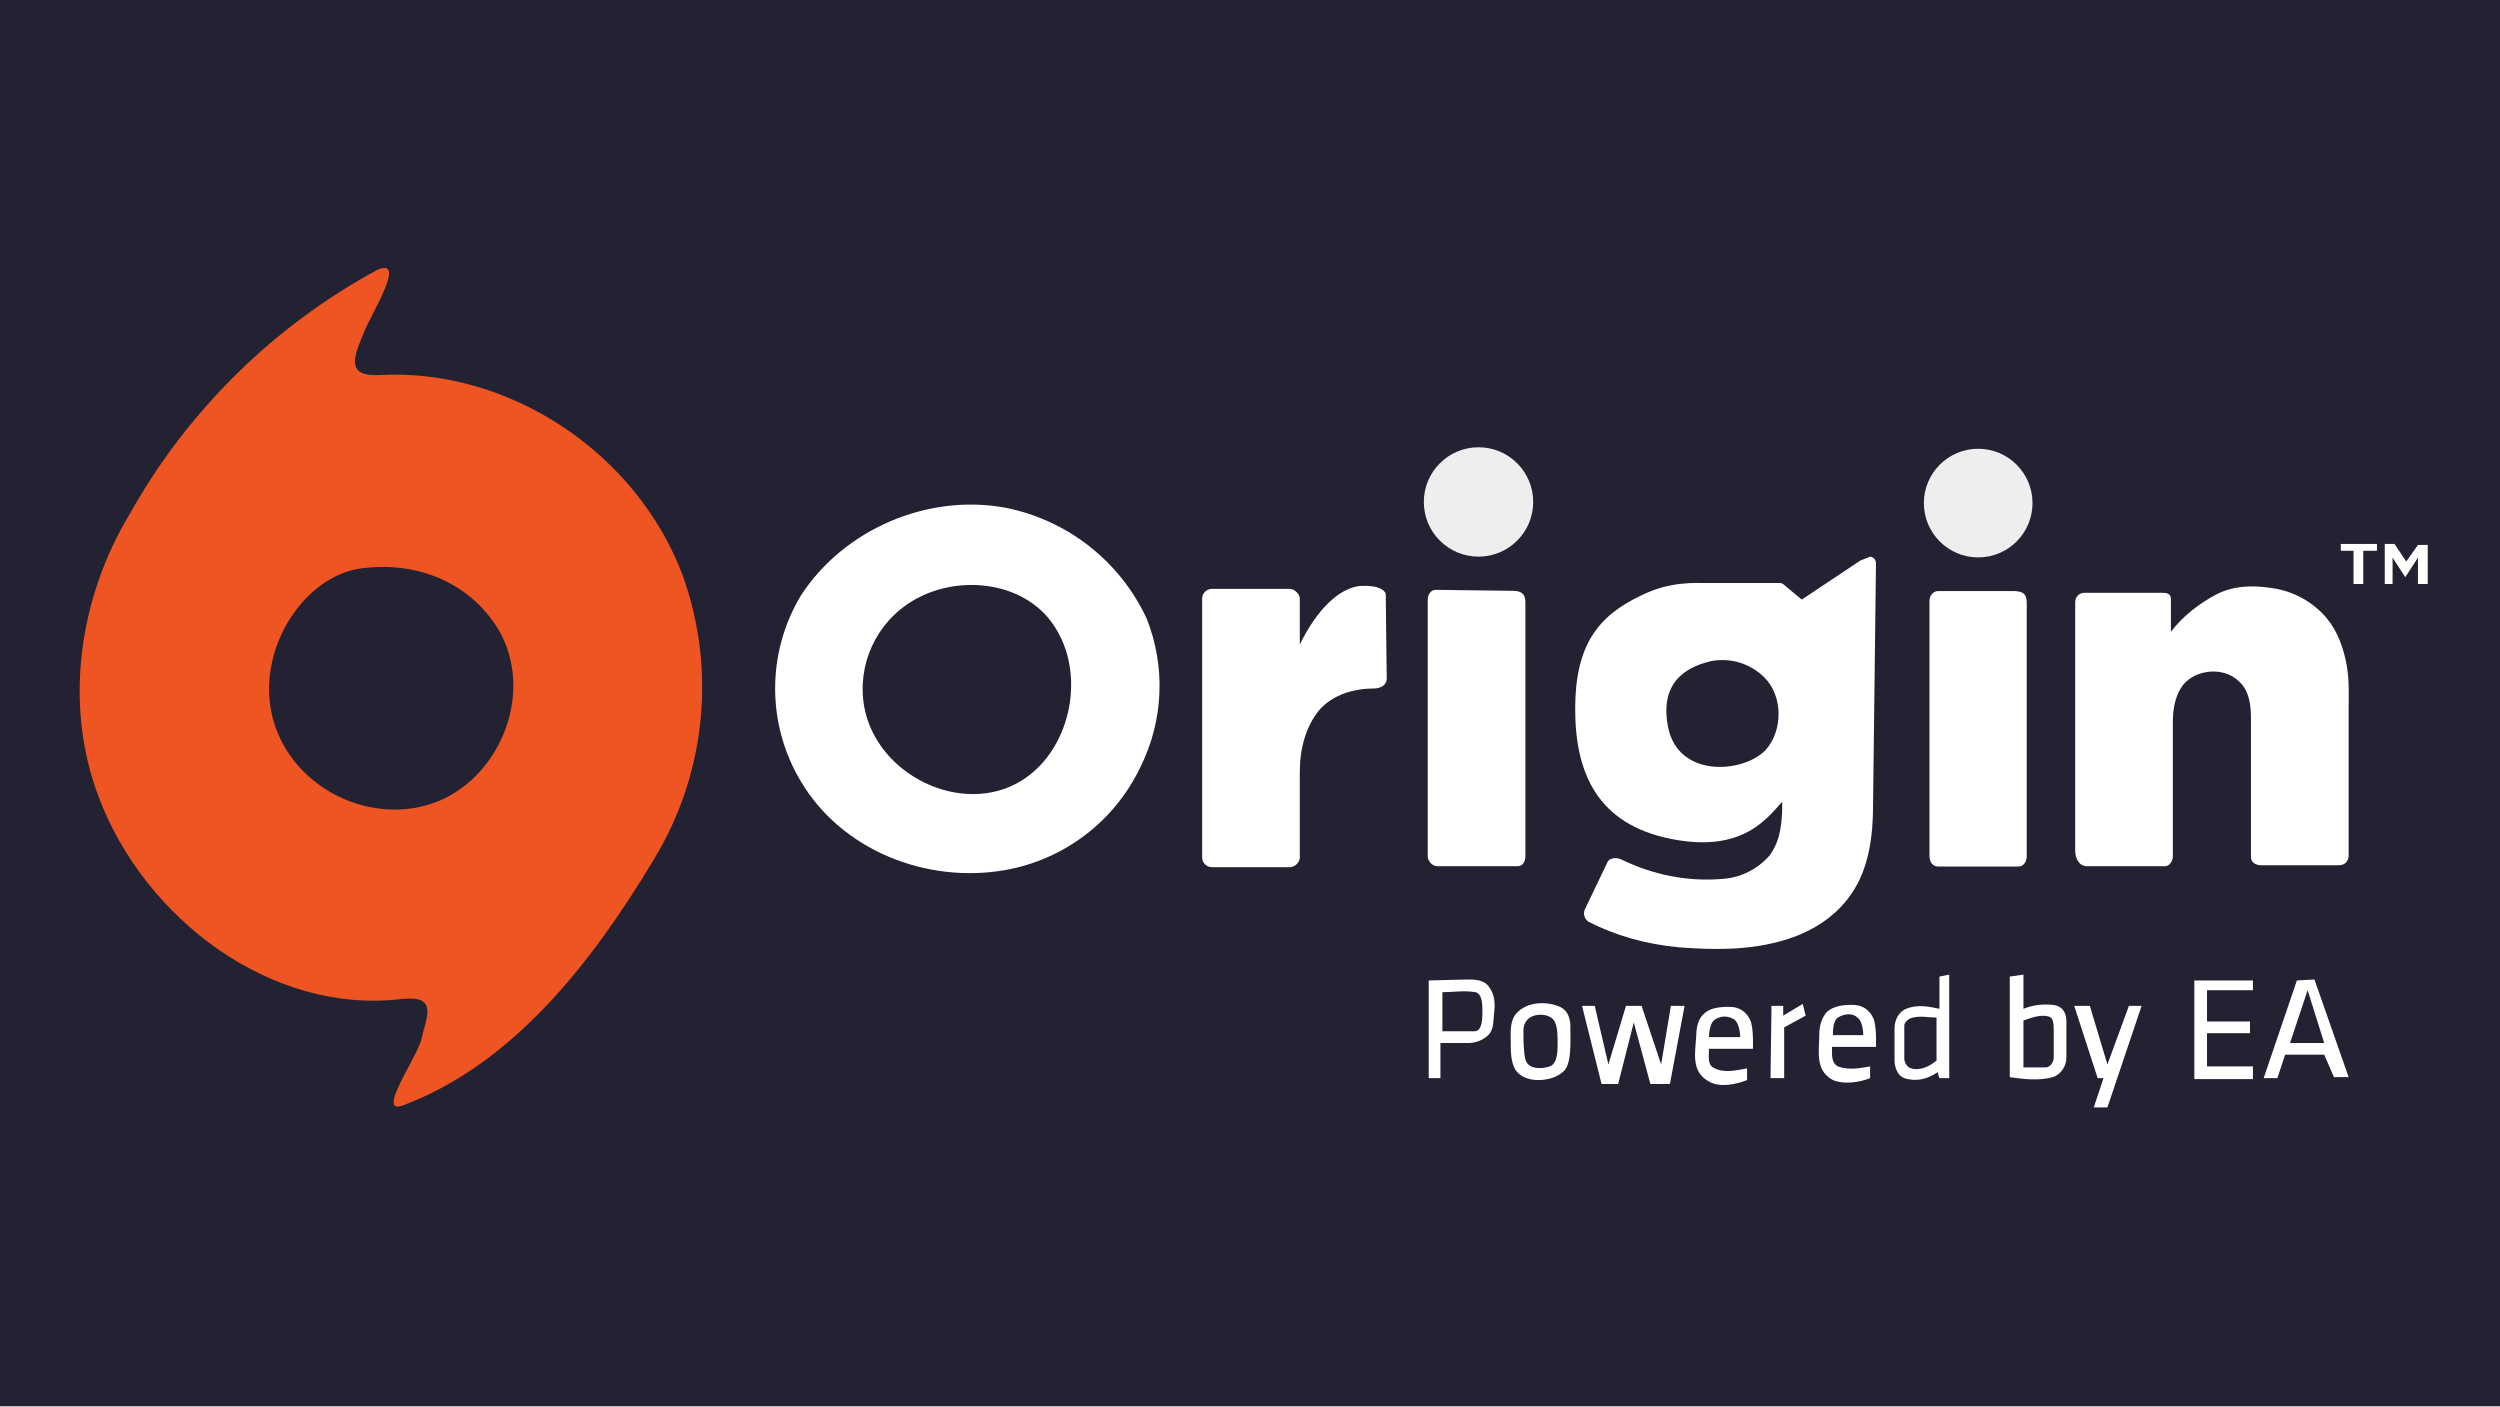
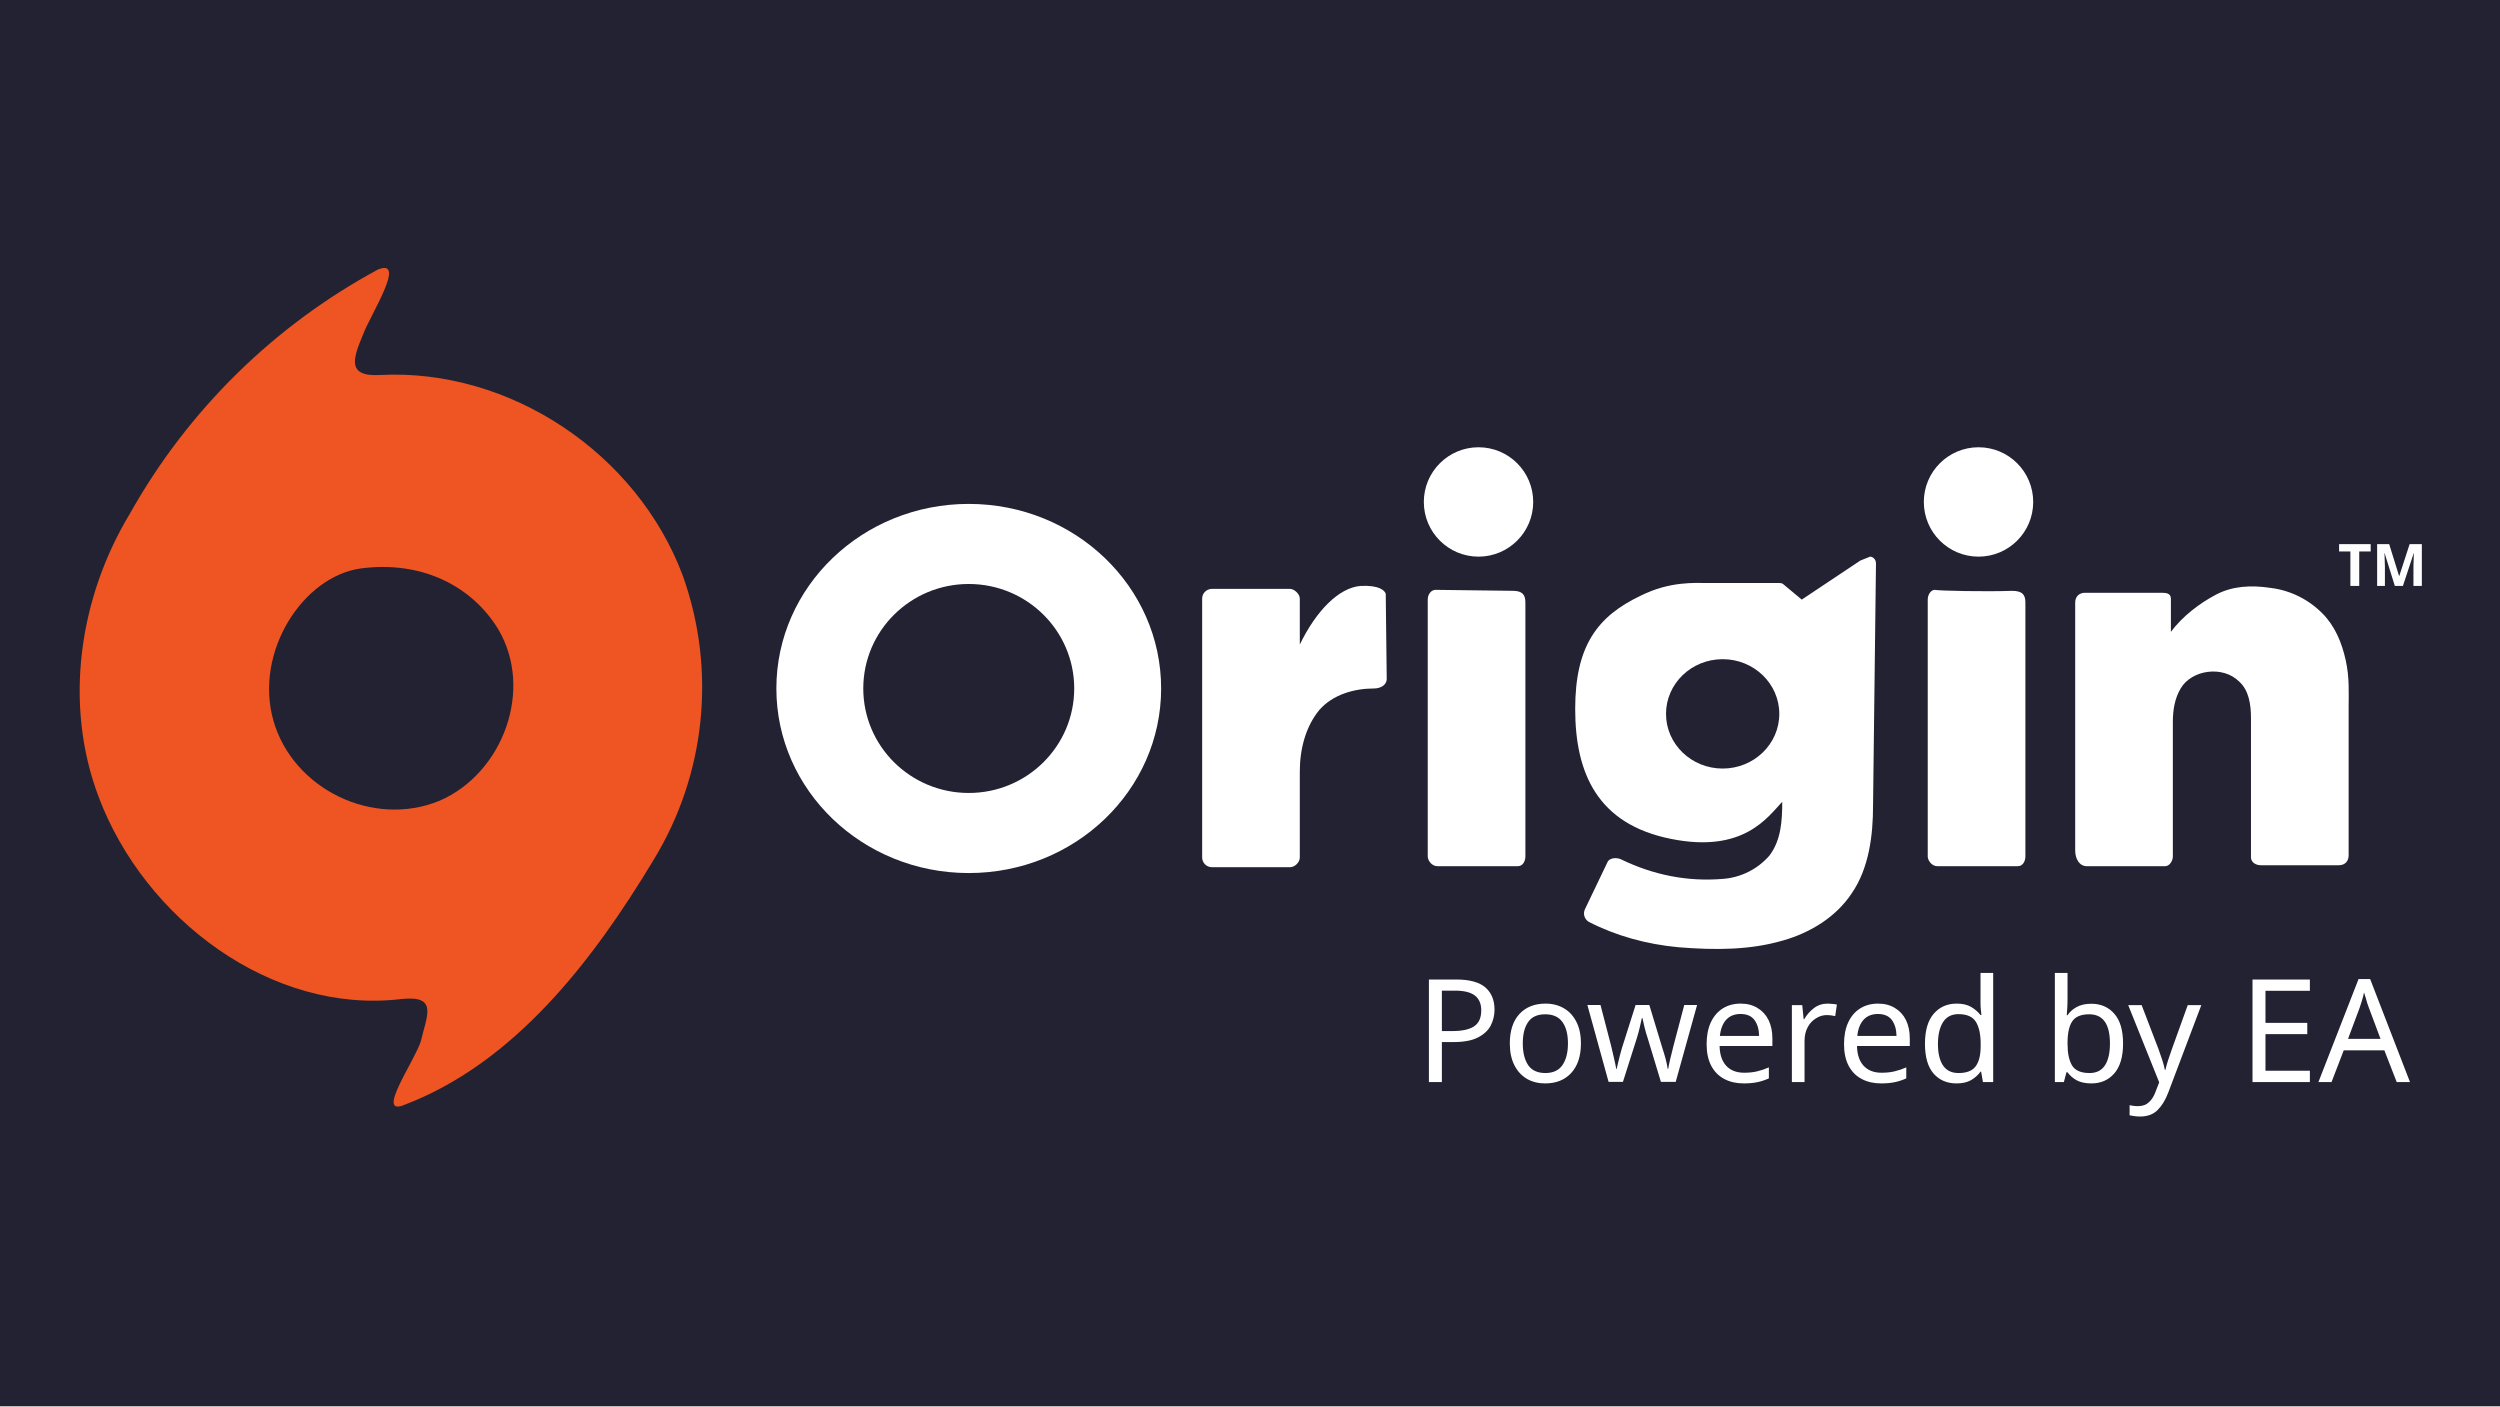
<svg xmlns="http://www.w3.org/2000/svg" id="svg18" viewBox="0 0 256 144">
-   <style id="s2">.s0{fill:#fff}.s1{fill:#eee}</style>
  <path id="r6" fill="#223" d="M0 0h256v144H0z" />
-   <path id="pK" d="M38.7 27.6c3-1.2-.8 4.7-1.5 6.6-1 2.4-1.8 4.4 1.7 4.2 13.3-.7 26.3 8 31 20.5a33.9 33.9 0 0 1-3 29.2c-6.2 10.3-14.2 20.7-25.4 25-3.2 1.4 1-4.5 1.6-6.5.6-2.6 1.8-4.7-2-4.3-13.3 1.6-26.3-8.2-31-20.7-3.6-9.5-2-20.4 3.2-29a64 64 0 0 1 25.4-25zM28 73.8c2 7 10.2 11 17 8.2 6.5-2.8 9.7-11.4 6-17.6-2.7-4.4-7.8-7-14-6.2-6 .8-11 8.6-9 15.6z" fill="#e52" />
-   <path d="M104.5 80c5-3 6.7-10.5 3.7-15.5-2.9-5-10-5.8-14.7-3a10.5 10.5 0 0 0-5 10.9c1.3 7 10 11.2 16 7.6zm12.3-1.5a19 19 0 0 1-13.9 10.6c-8 1.4-16.7-2-20.9-9.1a18.5 18.5 0 0 1 0-19c4.4-6.8 13-10.5 21-9a20.3 20.3 0 0 1 14.4 11.3 18.6 18.6 0 0 1-.6 15.2z" id="p1" fill="#fff" />
-   <path id="p2" d="M243.4 55.7v.7H242v3.4h-1v-3.4h-1.3v-.7z" class="s0" />
-   <path id="p3" d="M244.2 55.7h1l1.2 1.8 1.2-1.7h1v4h-1v-2.7l-1.3 2-1.3-2v2.7h-.8z" class="s0" fill="#fff" />
-   <path id="p4" d="M170.8 74.4c1 5.3 7.7 4.8 10 2.4 1.8-2 1.8-5.6-.2-7.5a6.1 6.1 0 0 0-5.4-1.6c-1.6.4-5.4 1.5-4.4 6.7zm21 8.1c0 3-.4 6.4-2.2 9-1.6 2.4-4.2 4-7 4.8-3.4 1-7 1-10.7.7-3.3-.3-6.5-1.2-9.2-2.6a1 1 0 0 1-.4-1.3l2.3-4.8c.2-.5 1-.5 1.4-.3 3.3 1.6 6.8 2.3 10.4 2a7 7 0 0 0 4.8-2.4c1.2-1.6 1.3-3.6 1.3-5.5-1.5 1.6-4 5.3-11.4 3.8-7.5-1.5-9.8-6.7-9.8-13.3 0-6.5 2.3-9.5 6.7-11.6 3-1.5 5.6-1.3 6.8-1.3h7.2c.4 0 .5 0 .7.2l1.8 1.5 6-4 1-.4c.2 0 .6.2.6.7z" class="s0" fill="#fff" />
-   <path id="p5" d="M240.5 72.4v15.2c0 .5-.3 1-1 1h-8c-.5 0-1-.3-1-.8V73.5c0-1.3-.2-2.8-1.2-3.7-1.7-1.7-4.9-1.2-6 .7-.6 1-.8 2.2-.8 3.4v13.8c0 .4-.3 1-.8 1h-8c-.8 0-1.2-.8-1.2-1.6V61.7c0-.6.4-1 1-1h7.8c.4 0 1 0 1 .6v3.4c1.2-1.6 2.9-2.9 4.6-3.8 1.7-.9 3.6-1 5.6-.7a9 9 0 0 1 5.3 2.6c1.3 1.3 2 3 2.4 4.8.4 1.8.3 3.4.3 4.8z" class="s0" fill="#fff" />
-   <path id="p6" d="M142 69.5c0 .7-.7 1-1.3 1-2 0-4.2.6-5.6 2.2-1.4 1.7-2 4-2 6.3v8.8c0 .5-.5 1-1 1h-8a1 1 0 0 1-1-1V61.3c0-.6.5-1 1-1h8c.4 0 1 .5 1 1V66c1.7-3.5 4-5.8 6.2-6 2-.1 2.5.5 2.6.8l.1 8.7z" class="s0" fill="#fff" />
-   <path id="p7" d="M207.2 109.3h2.3c.4 0 .8-.5.8-1v-2.8c0-.5 0-1.3-.5-1.4-1-.3-2.2.3-2.6.4zm-1.4-9.3l1.4-.2v3.5c1-.4 2-.5 3-.4 1 .1 1.4.8 1.4 1.7v3.7c0 .8-.5 1.7-1.4 2-1.4.4-3 .2-4.4 0V100" class="s0" fill="#fff" />
-   <path id="p8" d="M147.7 101.6v4h3.3c.8 0 .8-1.4.8-2 0-.7 0-1.8-.7-2-1.2-.2-2.3 0-3.4 0zm2.5-1.3c.8 0 1.8 0 2.3.8.6.8.6 1.8.5 2.6-.1.8 0 1.7-.6 2.3a3 3 0 0 1-2.2.8h-2.7v3.6h-1.2v-10" class="s0" fill="#fff" />
-   <path id="p9" d="M224.7 110.4v-10h6v1H226v3.2h4.4v1.2H226v3.4h4.7v1.3h-6z" class="s0" />
-   <path id="pA" d="M238 106.8l-1.7-5.4-1.8 5.4zm-1-6.5l3.5 10H239l-1-2.3h-4l-.8 2.4h-1.4l3.4-10z" class="s0" />
-   <path id="pB" d="M156 105.5c0 1 0 2.1.2 3 .3 1 1.6 1 2.5.7.8-.3.8-1.6.8-2.3 0-1 0-1.6-.3-2.3-.4-.7-1.4-.8-2.1-.6-.7.2-1.1.8-1.1 1.5zm4 4.3c-.7.6-1.7.8-2.5.8-1 0-2-.4-2.4-1.2-.4-.8-.4-1.8-.4-2.6 0-1-.1-2 .4-2.8 1-1.4 3-1.5 4.4-1 .9.3 1.2 1 1.3 1.8 0 1.8.2 4.3-.8 5z" class="s0" fill="#fff" />
-   <path id="pC" d="M181.4 103h1.2v1l2-1.2.3 1.2-2.2 1.2v5.2h-1.4z" class="s0" />
-   <path id="pD" d="M214 103l1.8 6 2.2-6h1.3l-3.5 10.4h-1.4l1-3h-.6l-2.4-7.4z" class="s0" />
-   <path id="pE" d="M163.3 103l1.4 6 1.8-6h1.6l2 6 1-6h1.4l-1.5 8h-2l-1.7-6.3-1.6 6.3H164l-2-8z" class="s0" fill="#fff" />
-   <path id="pF" d="M195 108.4c0 .4.3.9.7 1 1 .3 2-.3 2.6-.8v-4.4c-.8 0-1.6-.2-2.4 0-.6.1-.9.6-.9.8v3.4zm4.6-8.6v10.6h-1l-.2-.6c-1 .7-2.2 1-3.4.6-.6-.2-1-1-1-1.8v-3.3c0-.8.4-1.7 1.2-2 1.2-.5 2.4-.2 3.4 0V100" class="s0" fill="#fff" />
-   <path id="pG" d="M154.9 60.5c1 0 1.3.4 1.3 1.2v26c0 .4-.2 1-.8 1h-8.2c-.6 0-1-.6-1-1V61.4c0-.6.4-1 .8-1l7.9.1z" class="s0" fill="#fff" />
-   <circle id="pH" cx="151.4" cy="51.4" r="5.6" class="s1" />
-   <g id="g1" transform="translate(52.6 -1) scale(.19795)">
-     <path id="pG8" d="M737 310.8h38.6c5.4 0 7.1 1.6 7.1 6.2v131c0 2.5-1.4 5.3-4.3 5.3h-41.6c-3 0-4.4-2.8-4.4-5.4V316c0-2.8 1.8-5.2 4.6-5.2z" class="s0" fill="#fff" />
-     <circle id="pH3" cx="757.6" cy="265.3" r="28.1" class="s1" />
-   </g>
-   <path id="pI" d="M178.2 106.2s0-1.3-.6-1.8c-.5-.3-1.2-.5-2 0-.6.4-.6 1.8-.6 1.8zm1.3 1.2H175c0 .8-.2 1.7.6 2 1 .5 2.2.2 3.3 0v1.2c-1 .4-2.7.8-3.8.2-2-1-1.5-3-1.4-4.8 0-.8.2-1.7.8-2.2.6-.6 1.6-.7 2.6-.7s1.7.5 2.1 1.3c.4.8.3 3 .3 3z" class="s0" fill="#fff" />
-   <path id="pI-3" d="M190.8 106s0-1.4-.6-1.8c-.4-.4-1.2-.5-2 0-.6.4-.5 1.8-.5 1.8zm1.3 1.2h-4.5c0 .8-.1 1.6.6 2 1.1.4 2.2.2 3.3 0v1.2c-1 .4-2.6.7-3.8.2-1.9-1-1.4-3-1.4-4.8 0-.8.3-1.7.8-2.2.7-.6 1.6-.7 2.6-.7s1.7.5 2.1 1.3c.4.8.3 3 .3 3z" class="s0" fill="#fff" />
+   <path id="pK" fill="#e52" d="M38.7 27.6c3-1.2-.8 4.7-1.5 6.6-1 2.4-1.8 4.4 1.7 4.2 13.3-.7 26.3 8 31 20.5a33.9 33.9 0 0 1-3 29.2c-6.2 10.3-14.2 20.7-25.4 25-3.2 1.4 1-4.5 1.6-6.5.6-2.6 1.8-4.7-2-4.3-13.3 1.6-26.3-8.2-31-20.7-3.6-9.5-2-20.4 3.2-29a64 64 0 0 1 25.4-25zM28 73.8c2 7 10.2 11 17 8.2 6.5-2.8 9.7-11.4 6-17.6-2.7-4.4-7.8-7-14-6.2-6 .8-11 8.6-9 15.6z" />
+   <path id="p4" fill="#fff" d="M191.8 82.5c0 3-.4 6.4-2.2 9-1.6 2.4-4.2 4-7 4.8-3.4 1-7 1-10.7.7-3.3-.3-6.5-1.2-9.2-2.6a1 1 0 0 1-.4-1.3l2.3-4.8c.2-.5 1-.5 1.4-.3 3.3 1.6 6.8 2.3 10.4 2a7 7 0 0 0 4.8-2.4c1.2-1.6 1.3-3.6 1.3-5.5-1.5 1.6-4 5.3-11.4 3.8-7.5-1.5-9.8-6.7-9.8-13.3 0-6.5 2.3-9.5 6.7-11.6 3-1.5 5.6-1.3 6.8-1.3h7.2c.4 0 .5 0 .7.2l1.8 1.5 6-4 1-.4c.2 0 .6.2.6.7z" class="s0" />
+   <path id="p5" fill="#fff" d="M240.5 72.4v15.2c0 .5-.3 1-1 1h-8c-.5 0-1-.3-1-.8V73.5c0-1.3-.2-2.8-1.2-3.7-1.7-1.7-4.9-1.2-6 .7-.6 1-.8 2.2-.8 3.4v13.8c0 .4-.3 1-.8 1h-8c-.8 0-1.2-.8-1.2-1.6V61.7c0-.6.4-1 1-1h7.8c.4 0 1 0 1 .6v3.4c1.2-1.6 2.9-2.9 4.6-3.8 1.7-.9 3.6-1 5.6-.7a9 9 0 0 1 5.3 2.6c1.3 1.3 2 3 2.4 4.8.4 1.8.3 3.4.3 4.8z" class="s0" />
+   <path id="p6" fill="#fff" d="M142 69.5c0 .7-.7 1-1.3 1-2 0-4.2.6-5.6 2.2-1.4 1.7-2 4-2 6.3v8.8c0 .5-.5 1-1 1h-8a1 1 0 0 1-1-1V61.3c0-.6.5-1 1-1h8c.4 0 1 .5 1 1V66c1.7-3.5 4-5.8 6.2-6 2-.1 2.5.5 2.6.8l.1 8.7z" class="s0" />
+   <path id="pG" fill="#fff" d="M154.9 60.5c1 0 1.3.4 1.3 1.2v26c0 .4-.2 1-.8 1h-8.2c-.6 0-1-.6-1-1V61.4c0-.6.4-1 .8-1l7.9.1z" class="s0" />
+   <circle id="pH" cx="151.4" cy="51.4" r="5.6" fill="#fff" class="s1" />
+   <ellipse id="path4584" cx="176.4" cy="73.1" fill="#223" rx="5.8" ry="5.6" />
+   <ellipse id="path4567" cx="99.2" cy="70.5" fill="#fff" rx="19.7" ry="18.9" />
+   <text id="text4530" x="144.9" y="110.8" font-family="Tahoma" font-size="14.7" font-weight="400" letter-spacing="0" style="line-height:1.25;-inkscape-font-specification:Tahoma" word-spacing="0">
+     <tspan id="tspan4528" x="144.9" y="110.8" fill="#fff" word-spacing="-.9">Powered by EA</tspan>
+   </text>
+   <text id="text4534" x="239.4" y="60" fill="#fffefe" font-family="sans-serif" font-size="13.3" font-weight="400" letter-spacing="0" style="line-height:1.25" word-spacing="0">
+     <tspan id="tspan4532" x="239.4" y="60" font-size="6" font-weight="700" style="-inkscape-font-specification:'sans-serif Bold'">TM</tspan>
+   </text>
+   <path id="pG-3" fill="#fff" d="M206 60.5c1.1 0 1.4.4 1.4 1.2v26c0 .4-.2 1-.8 1h-8.2c-.6 0-1-.6-1-1V61.4c0-.6.4-1 .7-1 .4.1 5.3.2 8 .1z" class="s0" />
+   <circle id="pH-9" cx="202.6" cy="51.4" r="5.6" fill="#fff" class="s1" />
+   <ellipse id="ellipse4580" cx="99.2" cy="70.5" fill="#223" rx="10.8" ry="10.7" />
</svg>
